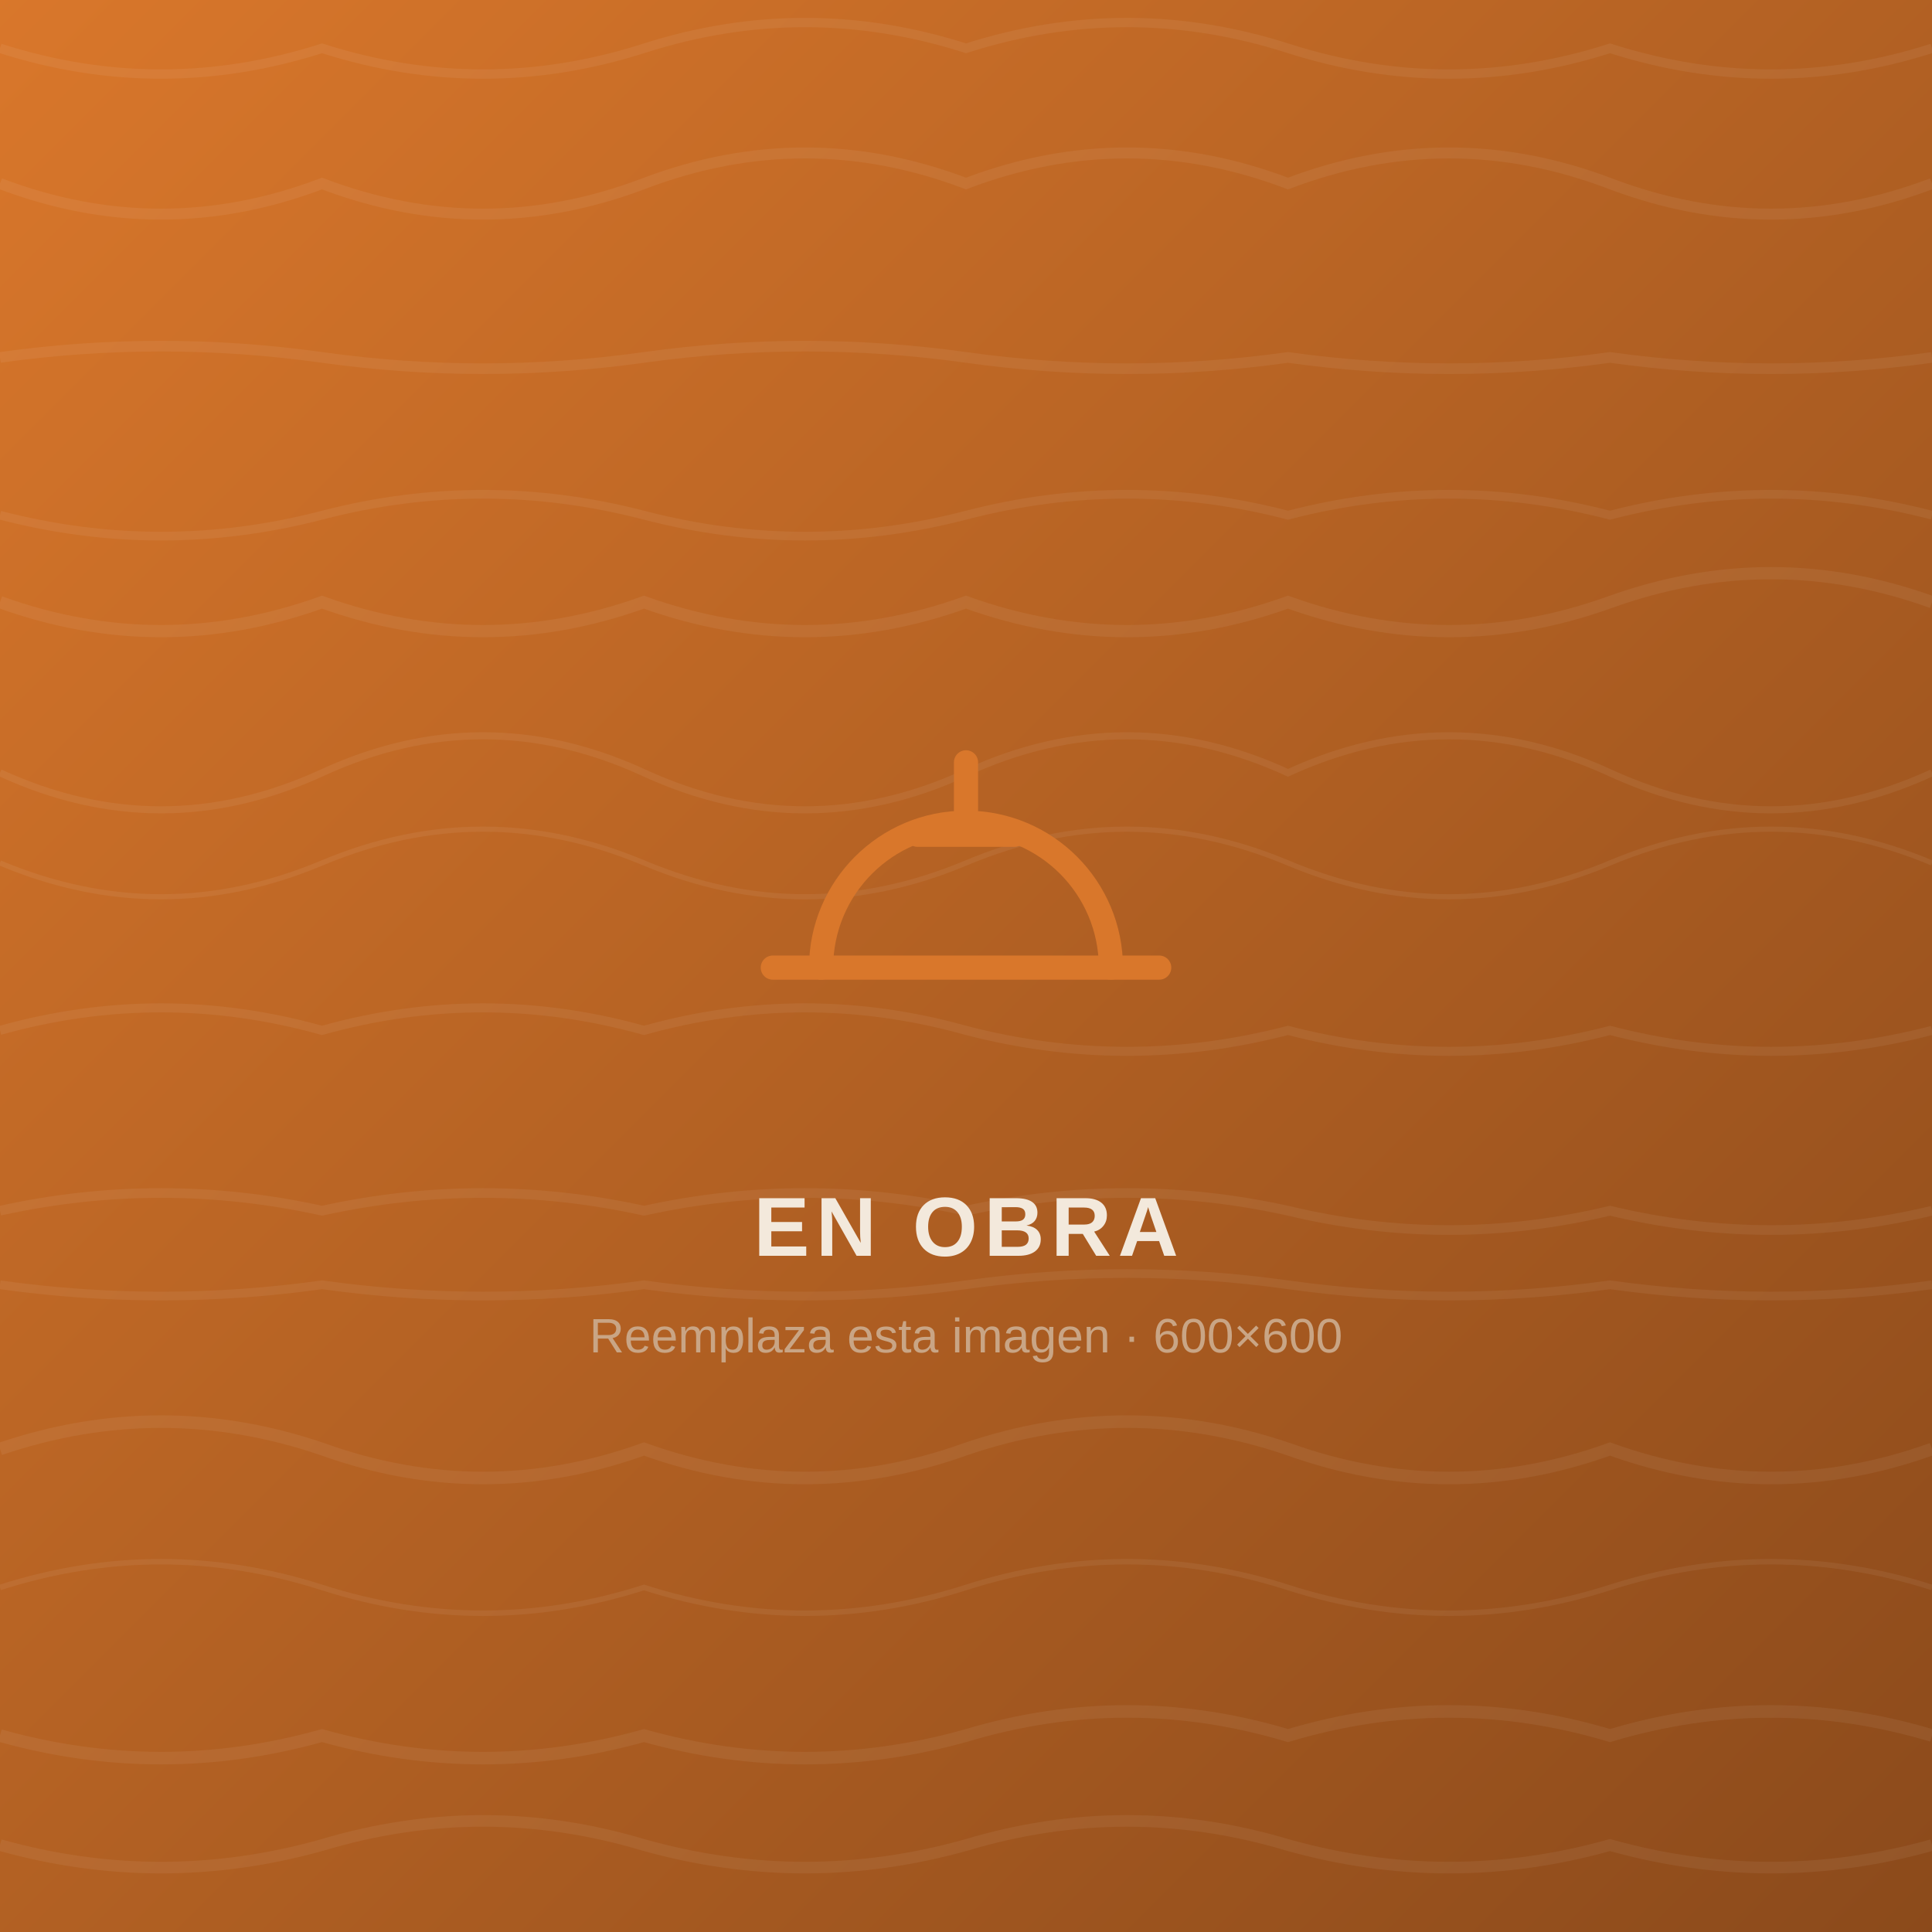
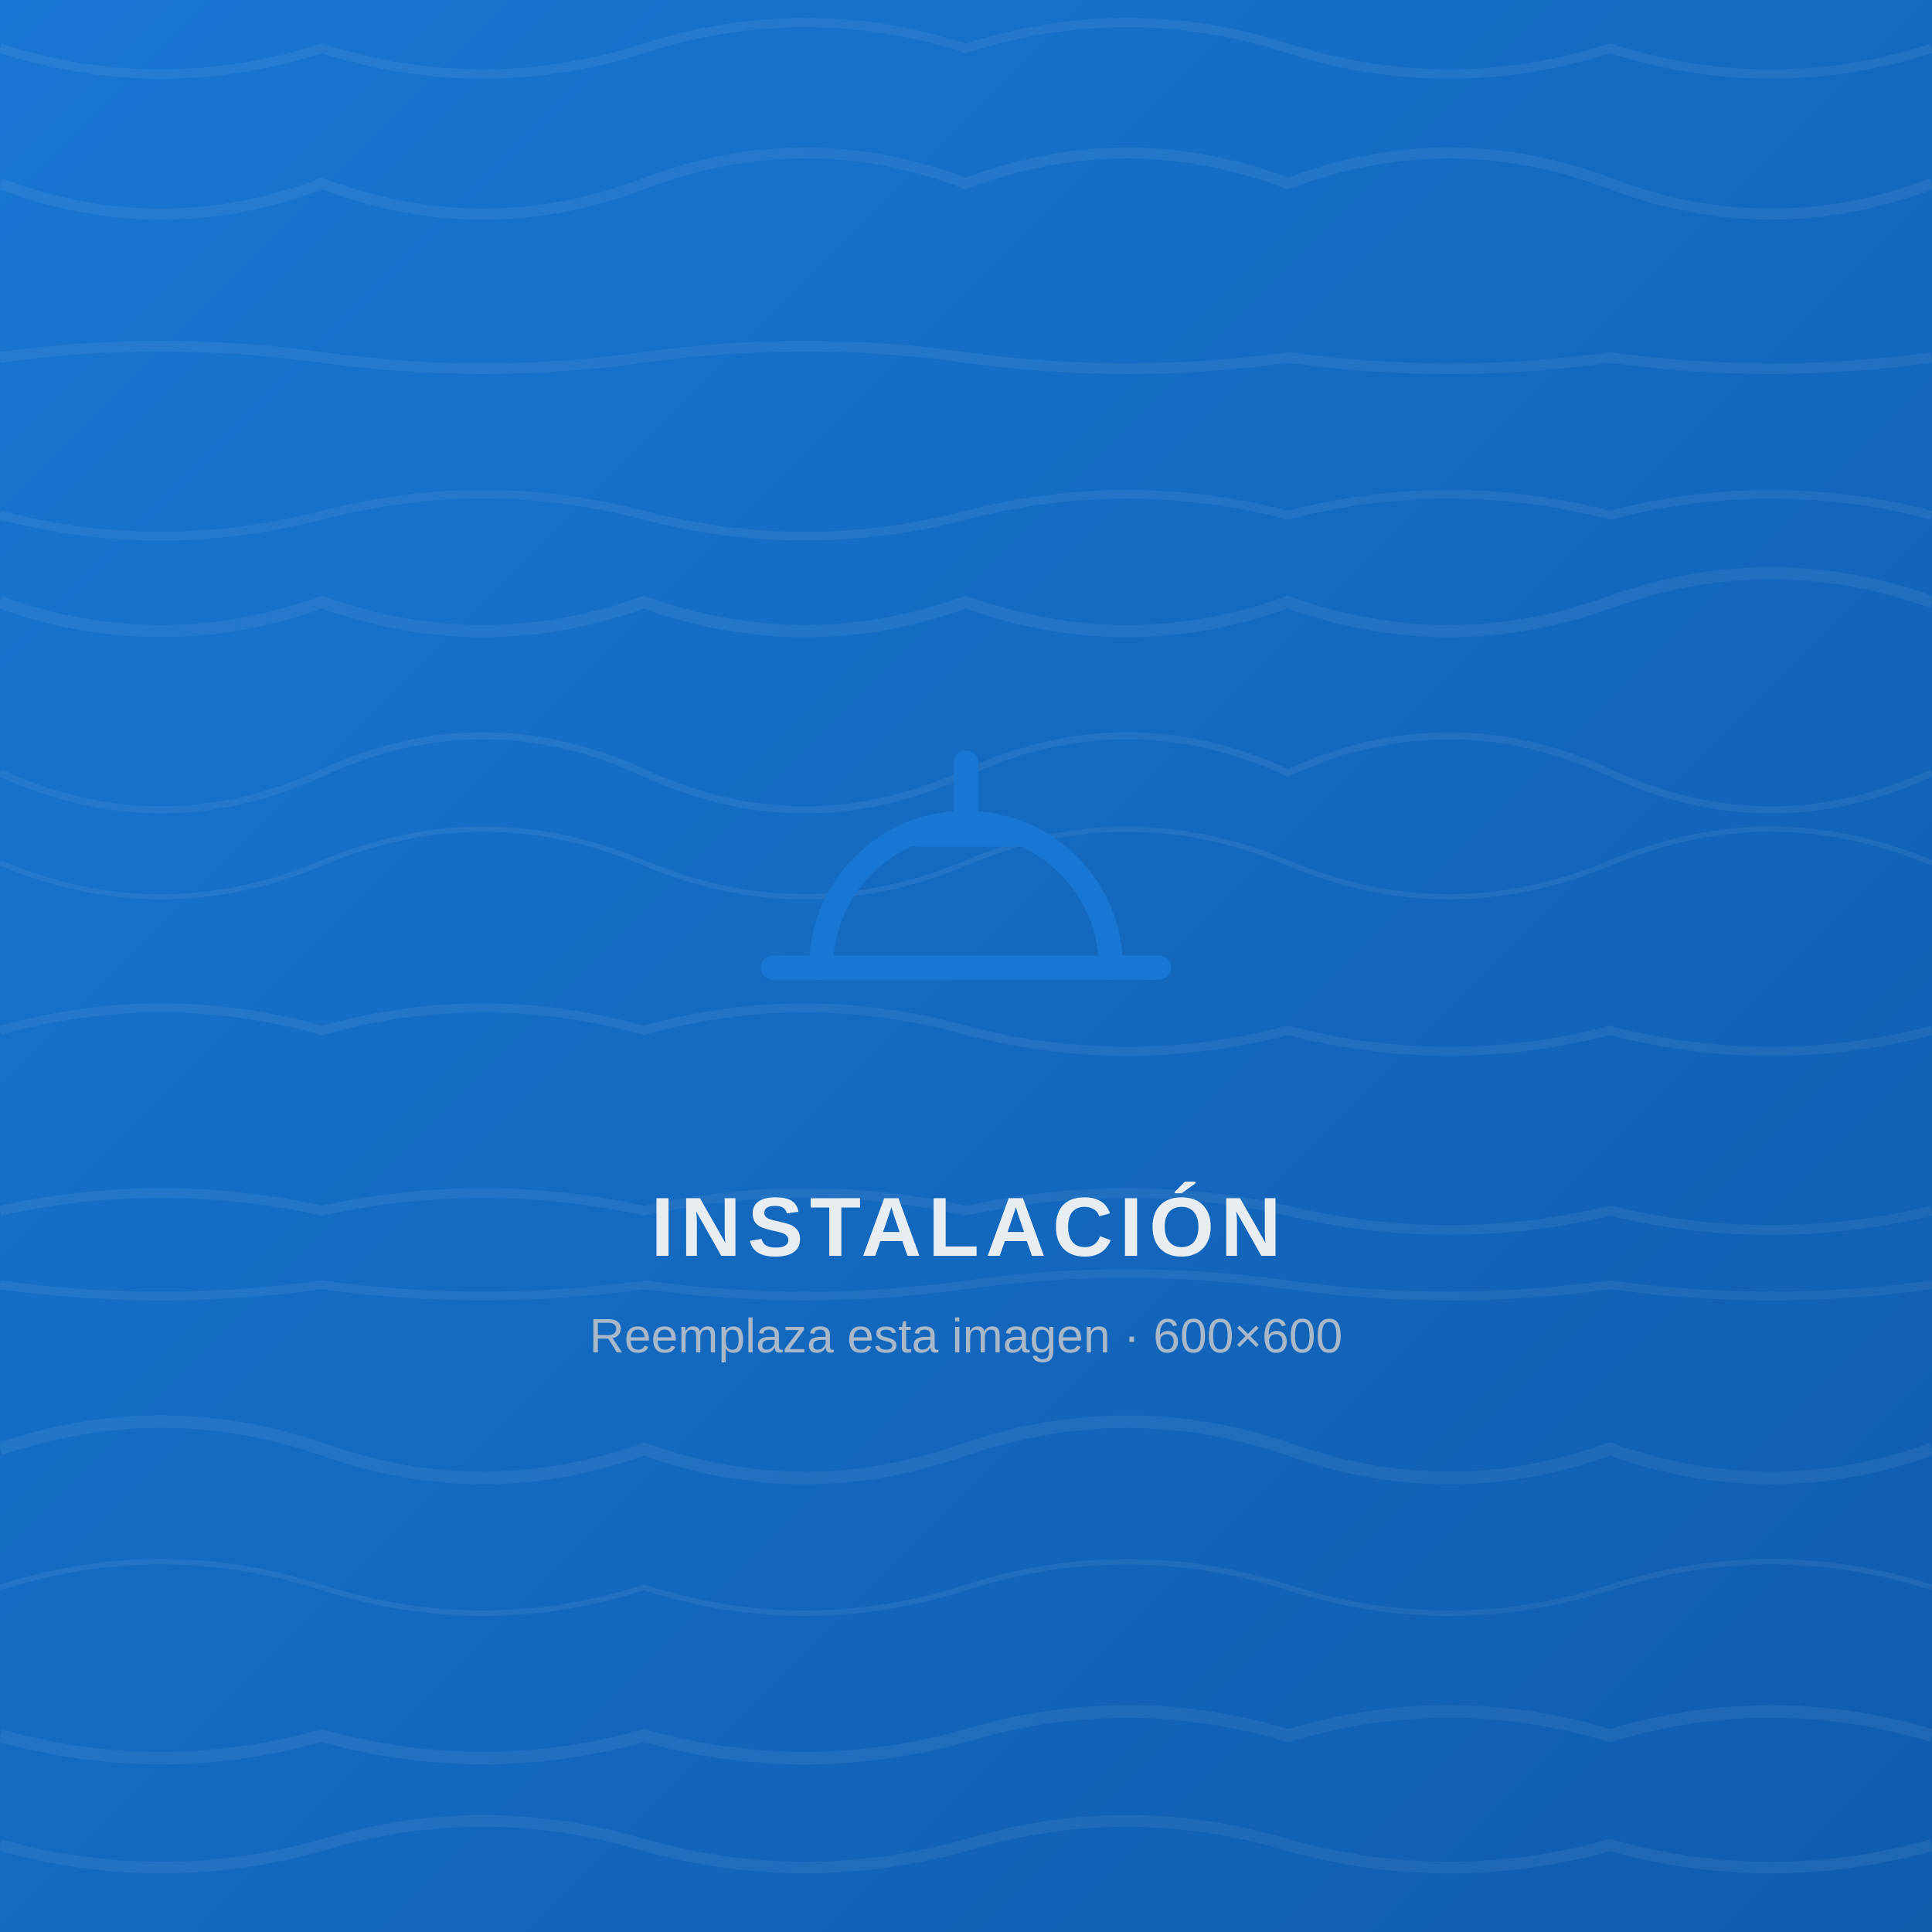
<svg xmlns="http://www.w3.org/2000/svg" viewBox="0 0 600 600" width="600" height="600">
  <defs>
    <linearGradient id="g" x1="0" y1="0" x2="1" y2="1">
-       <stop offset="0" stop-color="#D9772B" />
-       <stop offset="1" stop-color="#8B4A1B" />
+       <stop offset="0" stop-color="#1976D2" />
+       <stop offset="1" stop-color="#0F5CAD" />
    </linearGradient>
  </defs>
  <rect width="600" height="600" fill="url(#g)" />
  <path d="M0 15 Q 50 31 100 15 Q 150 31 200 15 Q 250 -1 300 15 Q 350 -1 400 15 Q 450 31 500 15 Q 550 31 600 15 " fill="none" stroke="#FFFFFF" stroke-opacity="0.06" stroke-width="2.9" />
  <path d="M0 57 Q 50 76 100 57 Q 150 76 200 57 Q 250 38 300 57 Q 350 38 400 57 Q 450 38 500 57 Q 550 76 600 57 " fill="none" stroke="#FFFFFF" stroke-opacity="0.06" stroke-width="3.4" />
  <path d="M0 111 Q 50 104 100 111 Q 150 118 200 111 Q 250 104 300 111 Q 350 118 400 111 Q 450 118 500 111 Q 550 118 600 111 " fill="none" stroke="#FFFFFF" stroke-opacity="0.06" stroke-width="3.3" />
  <path d="M0 160 Q 50 173 100 160 Q 150 147 200 160 Q 250 173 300 160 Q 350 147 400 160 Q 450 147 500 160 Q 550 147 600 160 " fill="none" stroke="#FFFFFF" stroke-opacity="0.06" stroke-width="2.7" />
  <path d="M0 187 Q 50 205 100 187 Q 150 205 200 187 Q 250 205 300 187 Q 350 205 400 187 Q 450 205 500 187 Q 550 169 600 187 " fill="none" stroke="#FFFFFF" stroke-opacity="0.06" stroke-width="3.8" />
  <path d="M0 240 Q 50 263 100 240 Q 150 217 200 240 Q 250 263 300 240 Q 350 217 400 240 Q 450 217 500 240 Q 550 263 600 240 " fill="none" stroke="#FFFFFF" stroke-opacity="0.06" stroke-width="2.2" />
  <path d="M0 268 Q 50 289 100 268 Q 150 247 200 268 Q 250 289 300 268 Q 350 247 400 268 Q 450 289 500 268 Q 550 247 600 268 " fill="none" stroke="#FFFFFF" stroke-opacity="0.06" stroke-width="1.6" />
  <path d="M0 320 Q 50 306 100 320 Q 150 306 200 320 Q 250 306 300 320 Q 350 333 400 320 Q 450 333 500 320 Q 550 333 600 320 " fill="none" stroke="#FFFFFF" stroke-opacity="0.06" stroke-width="2.8" />
  <path d="M0 376 Q 50 365 100 376 Q 150 365 200 376 Q 250 365 300 376 Q 350 365 400 376 Q 450 388 500 376 Q 550 388 600 376 " fill="none" stroke="#FFFFFF" stroke-opacity="0.06" stroke-width="3.0" />
  <path d="M0 399 Q 50 406 100 399 Q 150 406 200 399 Q 250 406 300 399 Q 350 392 400 399 Q 450 406 500 399 Q 550 406 600 399 " fill="none" stroke="#FFFFFF" stroke-opacity="0.06" stroke-width="2.7" />
  <path d="M0 450 Q 50 433 100 450 Q 150 468 200 450 Q 250 468 300 450 Q 350 433 400 450 Q 450 468 500 450 Q 550 468 600 450 " fill="none" stroke="#FFFFFF" stroke-opacity="0.06" stroke-width="3.9" />
  <path d="M0 493 Q 50 477 100 493 Q 150 509 200 493 Q 250 509 300 493 Q 350 477 400 493 Q 450 509 500 493 Q 550 477 600 493 " fill="none" stroke="#FFFFFF" stroke-opacity="0.06" stroke-width="1.7" />
  <path d="M0 539 Q 50 553 100 539 Q 150 553 200 539 Q 250 553 300 539 Q 350 524 400 539 Q 450 524 500 539 Q 550 524 600 539 " fill="none" stroke="#FFFFFF" stroke-opacity="0.06" stroke-width="3.9" />
  <path d="M0 573 Q 50 587 100 573 Q 150 558 200 573 Q 250 587 300 573 Q 350 558 400 573 Q 450 587 500 573 Q 550 587 600 573 " fill="none" stroke="#FFFFFF" stroke-opacity="0.06" stroke-width="3.6" />
-   <g transform="translate(300 278) scale(0.750)" fill="none" stroke="#D9772B" stroke-width="10" stroke-linecap="round" stroke-linejoin="round">
+   <g transform="translate(300 278) scale(0.750)" fill="none" stroke="#1976D2" stroke-width="10" stroke-linecap="round" stroke-linejoin="round">
    <path d="M-80 30 h160" />
    <path d="M-60 30 a60 60 0 0 1 120 0" />
    <path d="M0 -30 v-25" />
    <path d="M-20 -25 h40" />
  </g>
-   <text x="300" y="390" text-anchor="middle" font-family="Arial, Helvetica, sans-serif" font-size="26" font-weight="700" fill="#F3E9DC" letter-spacing="2">EN OBRA</text>
-   <text x="300" y="420" text-anchor="middle" font-family="Arial, Helvetica, sans-serif" font-size="15" fill="#C9A585">Reemplaza esta imagen · 600×600</text>
+   <text x="300" y="390" text-anchor="middle" font-family="Arial, Helvetica, sans-serif" font-size="26" font-weight="700" fill="#E8EDF2" letter-spacing="2">INSTALACIÓN</text>
+   <text x="300" y="420" text-anchor="middle" font-family="Arial, Helvetica, sans-serif" font-size="15" fill="#A9B8C8">Reemplaza esta imagen · 600×600</text>
</svg>
